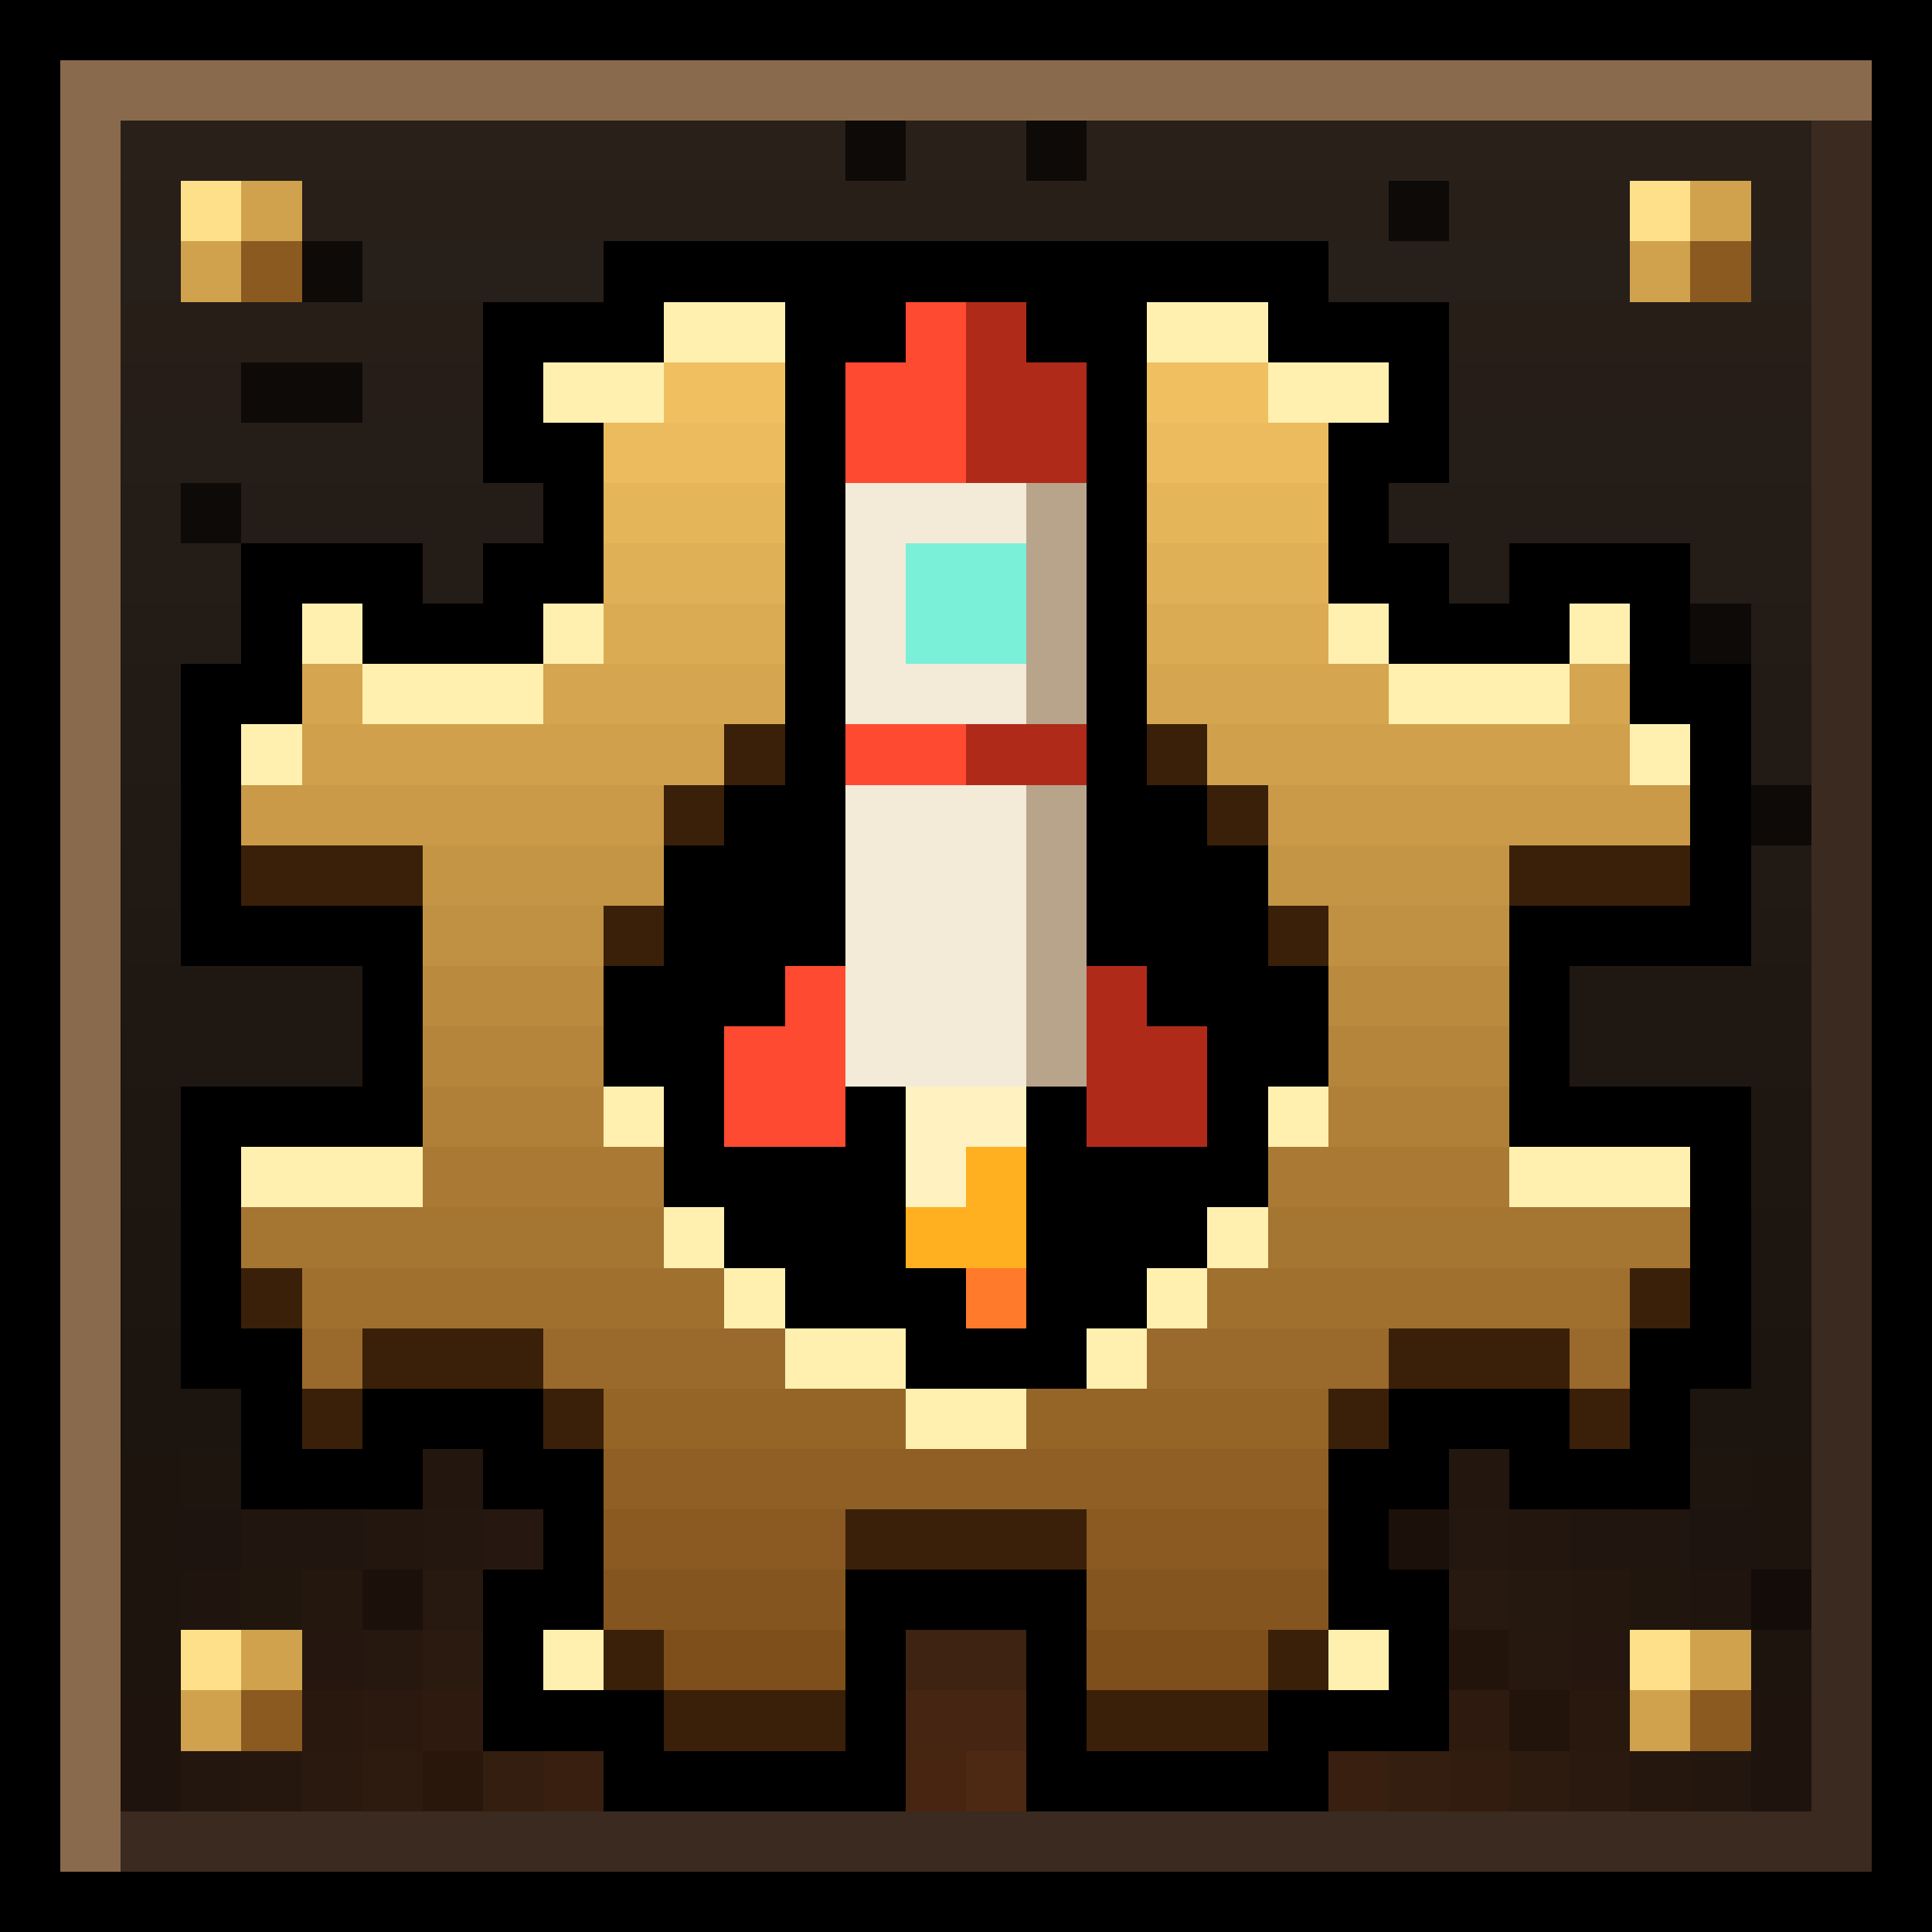
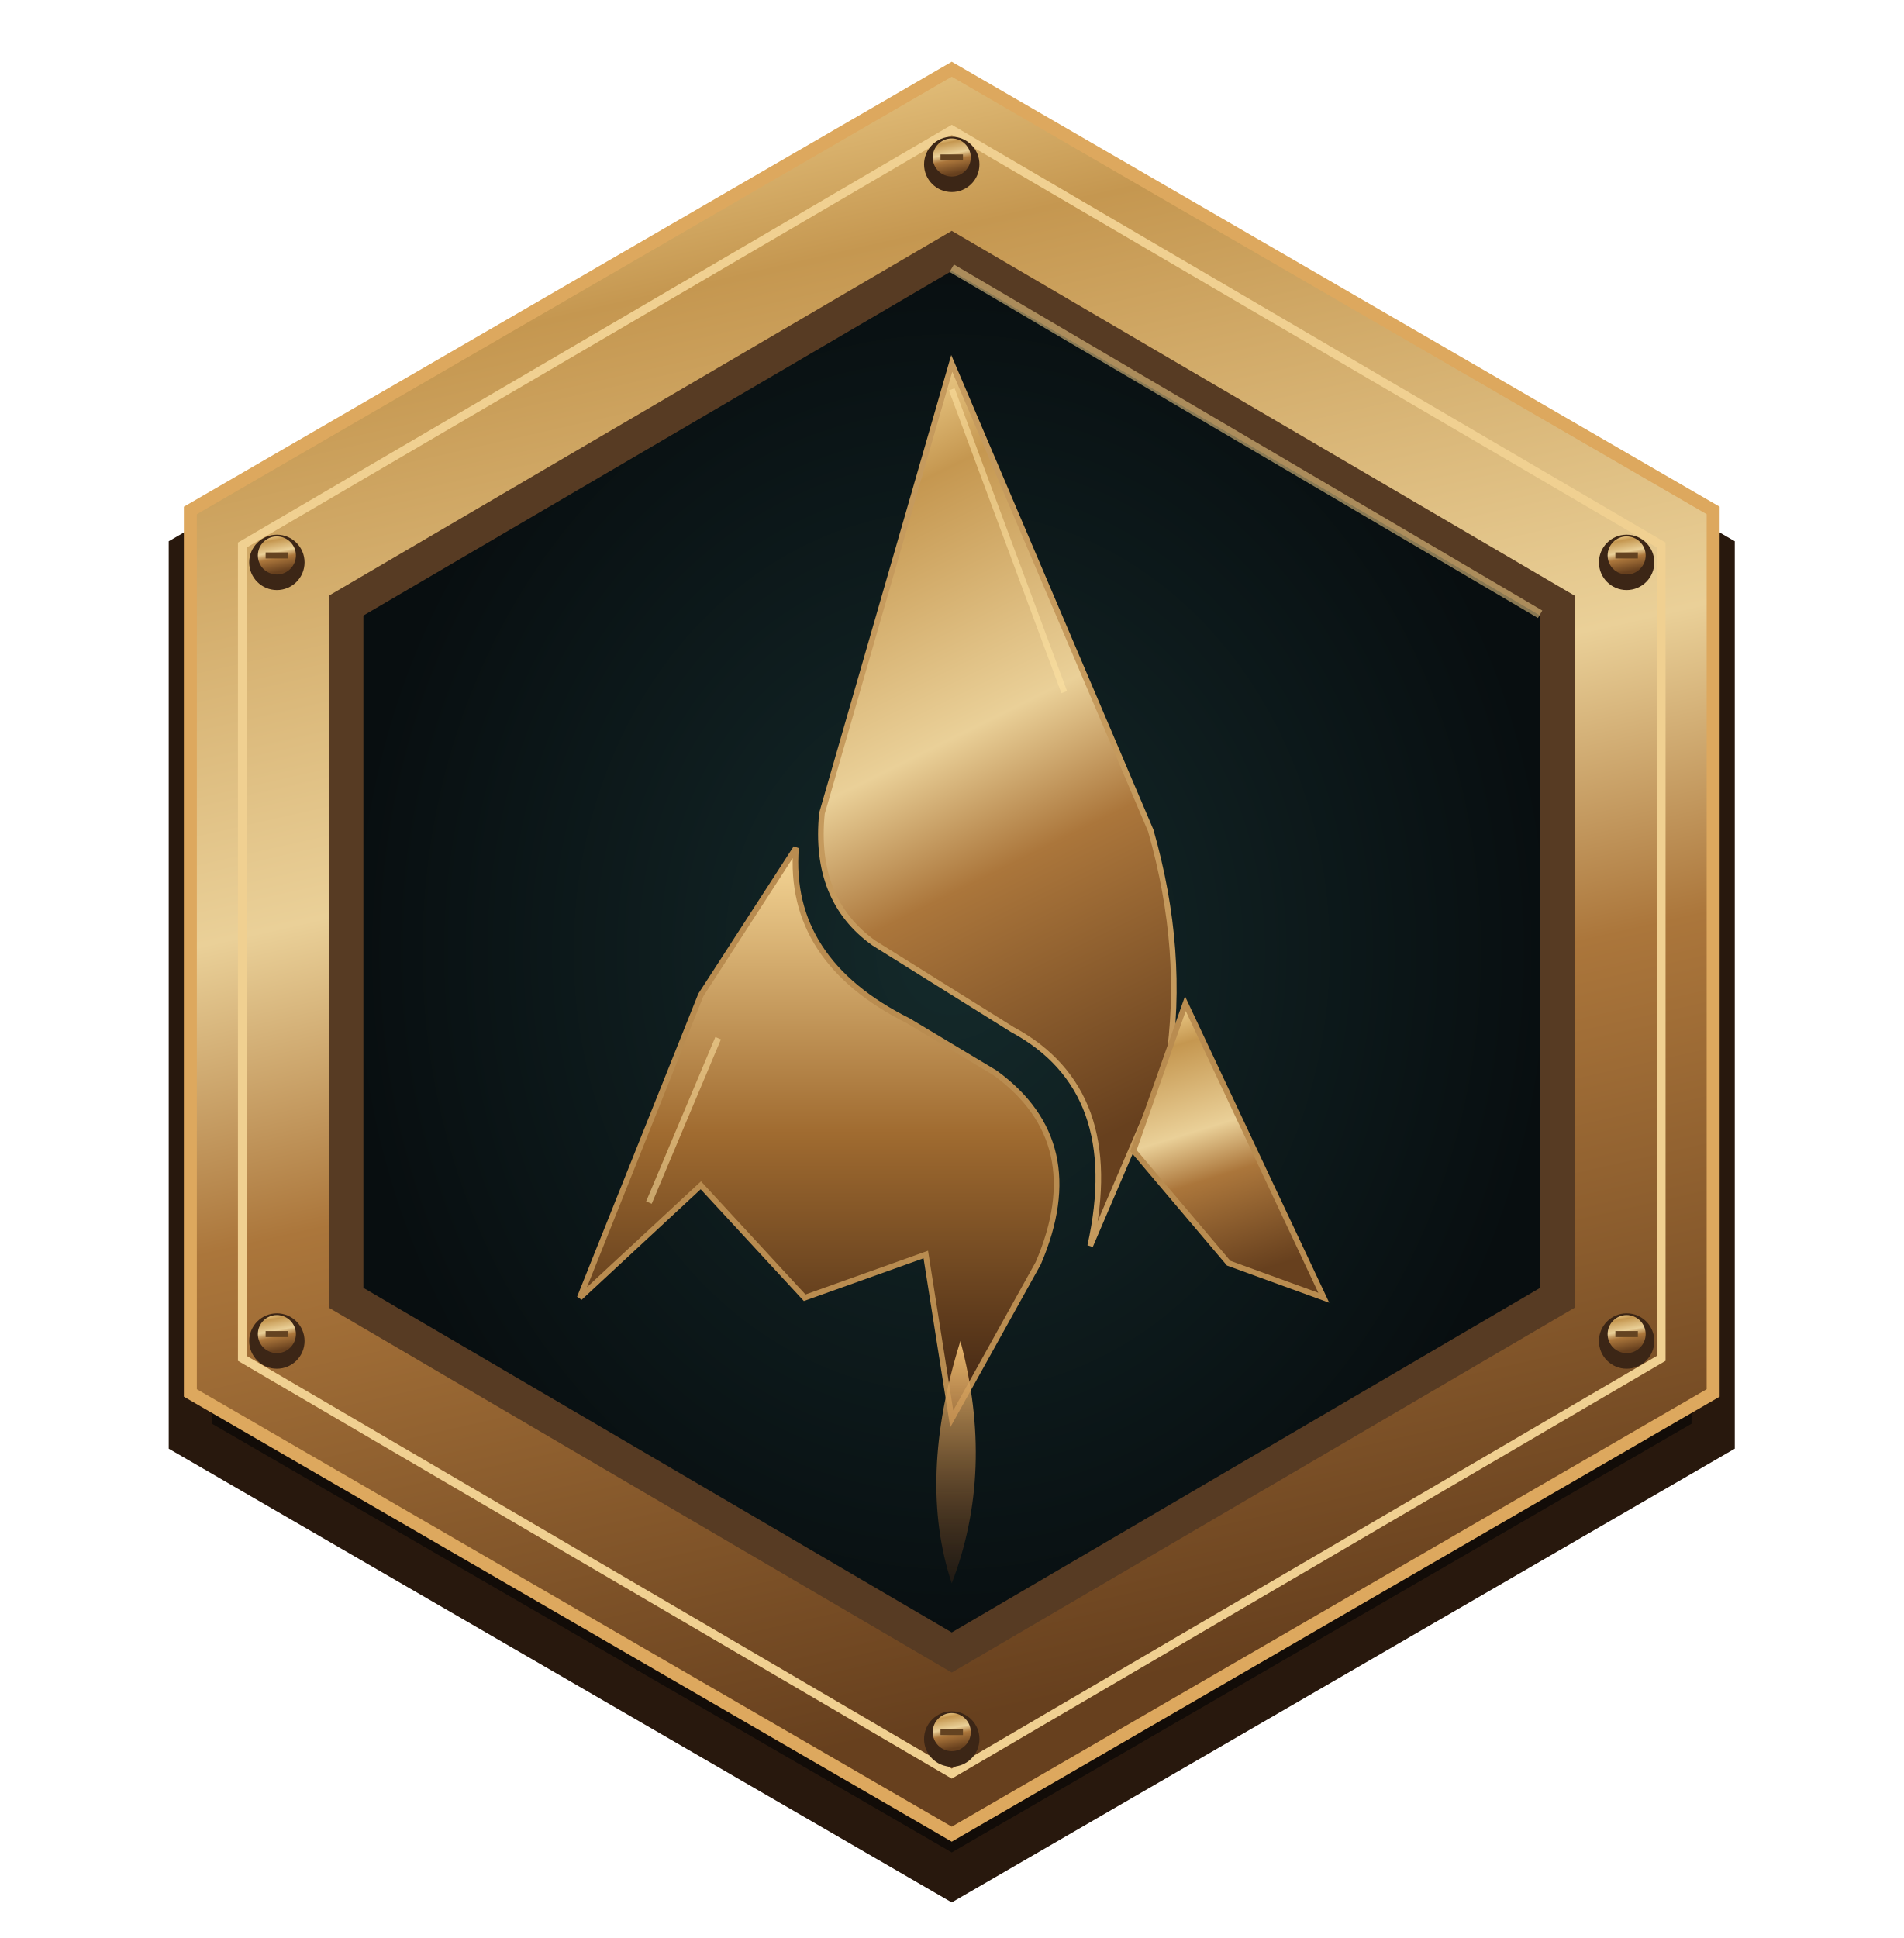
- <svg xmlns="http://www.w3.org/2000/svg" viewBox="0 0 32 32" width="256" height="256" shape-rendering="crispEdges" role="img" aria-label="Shiptorio">
-   <path fill="#000000" d="M0 0h32v1h-32zM0 1h1v1h-1zM31 1h1v1h-1zM0 2h1v1h-1zM31 2h1v1h-1zM0 3h1v1h-1zM31 3h1v1h-1zM0 4h1v1h-1zM10 4h12v1h-12zM31 4h1v1h-1zM0 5h1v1h-1zM8 5h3v1h-3zM13 5h2v1h-2zM17 5h2v1h-2zM21 5h3v1h-3zM31 5h1v1h-1zM0 6h1v1h-1zM8 6h1v1h-1zM13 6h1v1h-1zM18 6h1v1h-1zM23 6h1v1h-1zM31 6h1v1h-1zM0 7h1v1h-1zM8 7h2v1h-2zM13 7h1v1h-1zM18 7h1v1h-1zM22 7h2v1h-2zM31 7h1v1h-1zM0 8h1v1h-1zM9 8h1v1h-1zM13 8h1v1h-1zM18 8h1v1h-1zM22 8h1v1h-1zM31 8h1v1h-1zM0 9h1v1h-1zM4 9h3v1h-3zM8 9h2v1h-2zM13 9h1v1h-1zM18 9h1v1h-1zM22 9h2v1h-2zM25 9h3v1h-3zM31 9h1v1h-1zM0 10h1v1h-1zM4 10h1v1h-1zM6 10h3v1h-3zM13 10h1v1h-1zM18 10h1v1h-1zM23 10h3v1h-3zM27 10h1v1h-1zM31 10h1v1h-1zM0 11h1v1h-1zM3 11h2v1h-2zM13 11h1v1h-1zM18 11h1v1h-1zM27 11h2v1h-2zM31 11h1v1h-1zM0 12h1v1h-1zM3 12h1v1h-1zM13 12h1v1h-1zM18 12h1v1h-1zM28 12h1v1h-1zM31 12h1v1h-1zM0 13h1v1h-1zM3 13h1v1h-1zM12 13h2v1h-2zM18 13h2v1h-2zM28 13h1v1h-1zM31 13h1v1h-1zM0 14h1v1h-1zM3 14h1v1h-1zM11 14h3v1h-3zM18 14h3v1h-3zM28 14h1v1h-1zM31 14h1v1h-1zM0 15h1v1h-1zM3 15h4v1h-4zM11 15h3v1h-3zM18 15h3v1h-3zM25 15h4v1h-4zM31 15h1v1h-1zM0 16h1v1h-1zM6 16h1v1h-1zM10 16h3v1h-3zM19 16h3v1h-3zM25 16h1v1h-1zM31 16h1v1h-1zM0 17h1v1h-1zM6 17h1v1h-1zM10 17h2v1h-2zM20 17h2v1h-2zM25 17h1v1h-1zM31 17h1v1h-1zM0 18h1v1h-1zM3 18h4v1h-4zM11 18h1v1h-1zM14 18h1v1h-1zM17 18h1v1h-1zM20 18h1v1h-1zM25 18h4v1h-4zM31 18h1v1h-1zM0 19h1v1h-1zM3 19h1v1h-1zM11 19h4v1h-4zM17 19h4v1h-4zM28 19h1v1h-1zM31 19h1v1h-1zM0 20h1v1h-1zM3 20h1v1h-1zM12 20h3v1h-3zM17 20h3v1h-3zM28 20h1v1h-1zM31 20h1v1h-1zM0 21h1v1h-1zM3 21h1v1h-1zM13 21h3v1h-3zM17 21h2v1h-2zM28 21h1v1h-1zM31 21h1v1h-1zM0 22h1v1h-1zM3 22h2v1h-2zM15 22h3v1h-3zM27 22h2v1h-2zM31 22h1v1h-1zM0 23h1v1h-1zM4 23h1v1h-1zM6 23h3v1h-3zM23 23h3v1h-3zM27 23h1v1h-1zM31 23h1v1h-1zM0 24h1v1h-1zM4 24h3v1h-3zM8 24h2v1h-2zM22 24h2v1h-2zM25 24h3v1h-3zM31 24h1v1h-1zM0 25h1v1h-1zM9 25h1v1h-1zM22 25h1v1h-1zM31 25h1v1h-1zM0 26h1v1h-1zM8 26h2v1h-2zM14 26h4v1h-4zM22 26h2v1h-2zM31 26h1v1h-1zM0 27h1v1h-1zM8 27h1v1h-1zM14 27h1v1h-1zM17 27h1v1h-1zM23 27h1v1h-1zM31 27h1v1h-1zM0 28h1v1h-1zM8 28h3v1h-3zM14 28h1v1h-1zM17 28h1v1h-1zM21 28h3v1h-3zM31 28h1v1h-1zM0 29h1v1h-1zM10 29h5v1h-5zM17 29h5v1h-5zM31 29h1v1h-1zM0 30h1v1h-1zM31 30h1v1h-1zM0 31h32v1h-32z" />
-   <path fill="#8a6a4c" d="M1 1h30v1h-30zM1 2h1v1h-1zM1 3h1v1h-1zM1 4h1v1h-1zM1 5h1v1h-1zM1 6h1v1h-1zM1 7h1v1h-1zM1 8h1v1h-1zM1 9h1v1h-1zM1 10h1v1h-1zM1 11h1v1h-1zM1 12h1v1h-1zM1 13h1v1h-1zM1 14h1v1h-1zM1 15h1v1h-1zM1 16h1v1h-1zM1 17h1v1h-1zM1 18h1v1h-1zM1 19h1v1h-1zM1 20h1v1h-1zM1 21h1v1h-1zM1 22h1v1h-1zM1 23h1v1h-1zM1 24h1v1h-1zM1 25h1v1h-1zM1 26h1v1h-1zM1 27h1v1h-1zM1 28h1v1h-1zM1 29h1v1h-1zM1 30h1v1h-1z" />
-   <path fill="#3a2a20" d="M30 2h1v1h-1zM30 3h1v1h-1zM30 4h1v1h-1zM30 5h1v1h-1zM30 6h1v1h-1zM30 7h1v1h-1zM30 8h1v1h-1zM30 9h1v1h-1zM30 10h1v1h-1zM30 11h1v1h-1zM30 12h1v1h-1zM30 13h1v1h-1zM30 14h1v1h-1zM30 15h1v1h-1zM30 16h1v1h-1zM30 17h1v1h-1zM30 18h1v1h-1zM30 19h1v1h-1zM30 20h1v1h-1zM30 21h1v1h-1zM30 22h1v1h-1zM30 23h1v1h-1zM30 24h1v1h-1zM30 25h1v1h-1zM30 26h1v1h-1zM30 27h1v1h-1zM30 28h1v1h-1zM30 29h1v1h-1zM2 30h29v1h-29z" />
-   <path fill="#fff0b0" d="M11 5h2v1h-2zM19 5h2v1h-2zM9 6h2v1h-2zM21 6h2v1h-2zM5 10h1v1h-1zM9 10h1v1h-1zM22 10h1v1h-1zM26 10h1v1h-1zM6 11h3v1h-3zM23 11h3v1h-3zM4 12h1v1h-1zM27 12h1v1h-1zM10 18h1v1h-1zM21 18h1v1h-1zM4 19h3v1h-3zM25 19h3v1h-3zM11 20h1v1h-1zM20 20h1v1h-1zM12 21h1v1h-1zM19 21h1v1h-1zM13 22h2v1h-2zM18 22h1v1h-1zM15 23h2v1h-2zM9 27h1v1h-1zM22 27h1v1h-1z" />
-   <path fill="#3a2008" d="M12 12h1v1h-1zM19 12h1v1h-1zM11 13h1v1h-1zM20 13h1v1h-1zM4 14h3v1h-3zM25 14h3v1h-3zM10 15h1v1h-1zM21 15h1v1h-1zM4 21h1v1h-1zM27 21h1v1h-1zM6 22h3v1h-3zM23 22h3v1h-3zM5 23h1v1h-1zM9 23h1v1h-1zM22 23h1v1h-1zM26 23h1v1h-1zM14 25h4v1h-4zM10 27h1v1h-1zM21 27h1v1h-1zM11 28h3v1h-3zM18 28h3v1h-3z" />
-   <path fill="#f4ead8" d="M14 8h3v1h-3zM14 9h1v1h-1zM14 10h1v1h-1zM14 11h3v1h-3zM14 13h3v1h-3zM14 14h3v1h-3zM14 15h3v1h-3zM14 16h3v1h-3zM14 17h3v1h-3z" />
-   <path fill="#b8a48a" d="M17 8h1v1h-1zM17 9h1v1h-1zM17 10h1v1h-1zM17 11h1v1h-1zM17 13h1v1h-1zM17 14h1v1h-1zM17 15h1v1h-1zM17 16h1v1h-1zM17 17h1v1h-1z" />
-   <path fill="#0e0a08" d="M14 2h1v1h-1zM17 2h1v1h-1zM23 3h1v1h-1zM5 4h1v1h-1zM4 6h2v1h-2zM3 8h1v1h-1zM28 10h1v1h-1zM29 13h1v1h-1z" />
-   <path fill="#d0a24e" d="M4 3h1v1h-1zM28 3h1v1h-1zM3 4h1v1h-1zM27 4h1v1h-1zM4 27h1v1h-1zM28 27h1v1h-1zM3 28h1v1h-1zM27 28h1v1h-1z" />
-   <path fill="#ff4a32" d="M15 5h1v1h-1zM14 6h2v1h-2zM14 7h2v1h-2zM14 12h2v1h-2zM13 16h1v1h-1zM12 17h2v1h-2zM12 18h2v1h-2z" />
-   <path fill="#b02a1a" d="M16 5h1v1h-1zM16 6h2v1h-2zM16 7h2v1h-2zM16 12h2v1h-2zM18 16h1v1h-1zM18 17h2v1h-2zM18 18h2v1h-2z" />
-   <path fill="#1d140e" d="M2 24h1v1h-1zM29 24h1v1h-1zM2 25h1v1h-1zM29 25h1v1h-1zM2 26h1v1h-1zM2 27h1v1h-1zM29 27h1v1h-1z" />
-   <path fill="#281f19" d="M2 3h1v1h-1zM5 3h18v1h-18zM24 3h3v1h-3zM29 3h1v1h-1z" />
-   <path fill="#ffe08a" d="M3 3h1v1h-1zM27 3h1v1h-1zM3 27h1v1h-1zM27 27h1v1h-1z" />
-   <path fill="#271f19" d="M2 4h1v1h-1zM6 4h4v1h-4zM22 4h5v1h-5zM29 4h1v1h-1z" />
-   <path fill="#8a5a20" d="M4 4h1v1h-1zM28 4h1v1h-1zM4 28h1v1h-1zM28 28h1v1h-1z" />
-   <path fill="#241c16" d="M2 9h2v1h-2zM7 9h1v1h-1zM24 9h1v1h-1zM28 9h2v1h-2z" />
-   <path fill="#221a15" d="M2 11h1v1h-1zM29 11h1v1h-1zM2 12h1v1h-1zM29 12h1v1h-1z" />
-   <path fill="#d5a550" d="M5 11h1v1h-1zM9 11h4v1h-4zM19 11h4v1h-4zM26 11h1v1h-1z" />
-   <path fill="#1c1510" d="M2 20h1v1h-1zM29 20h1v1h-1zM2 21h1v1h-1zM29 21h1v1h-1z" />
-   <path fill="#1b140f" d="M2 22h1v1h-1zM29 22h1v1h-1zM2 23h1v1h-1zM29 23h1v1h-1z" />
-   <path fill="#9a6a2c" d="M5 22h1v1h-1zM9 22h4v1h-4zM19 22h4v1h-4zM26 22h1v1h-1z" />
-   <path fill="#29201a" d="M2 2h12v1h-12zM15 2h2v1h-2zM18 2h12v1h-12z" />
-   <path fill="#261d18" d="M2 6h2v1h-2zM6 6h2v1h-2zM24 6h6v1h-6z" />
-   <path fill="#241c17" d="M2 8h1v1h-1zM4 8h5v1h-5zM23 8h7v1h-7z" />
-   <path fill="#271e18" d="M2 5h6v1h-6zM24 5h6v1h-6z" />
-   <path fill="#f0c060" d="M11 6h2v1h-2zM19 6h2v1h-2z" />
-   <path fill="#251d17" d="M2 7h6v1h-6zM24 7h6v1h-6z" />
-   <path fill="#ebbb5d" d="M10 7h3v1h-3zM19 7h3v1h-3z" />
-   <path fill="#e5b559" d="M10 8h3v1h-3zM19 8h3v1h-3z" />
-   <path fill="#e0b056" d="M10 9h3v1h-3zM19 9h3v1h-3z" />
-   <path fill="#7af0d8" d="M15 9h2v1h-2zM15 10h2v1h-2z" />
-   <path fill="#231b16" d="M2 10h2v1h-2zM29 10h1v1h-1z" />
-   <path fill="#dbab53" d="M10 10h3v1h-3zM19 10h3v1h-3z" />
-   <path fill="#d0a04c" d="M5 12h7v1h-7zM20 12h7v1h-7z" />
-   <path fill="#ca9a49" d="M4 13h7v1h-7zM21 13h7v1h-7z" />
-   <path fill="#201914" d="M2 14h1v1h-1zM29 14h1v1h-1z" />
-   <path fill="#c59546" d="M7 14h4v1h-4zM21 14h4v1h-4z" />
-   <path fill="#201813" d="M2 15h1v1h-1zM29 15h1v1h-1z" />
-   <path fill="#c09043" d="M7 15h3v1h-3zM22 15h3v1h-3z" />
-   <path fill="#1f1812" d="M2 16h4v1h-4zM26 16h4v1h-4z" />
-   <path fill="#ba8a3f" d="M7 16h3v1h-3zM22 16h3v1h-3z" />
-   <path fill="#1e1712" d="M2 17h4v1h-4zM26 17h4v1h-4z" />
-   <path fill="#b5853c" d="M7 17h3v1h-3zM22 17h3v1h-3z" />
-   <path fill="#1e1611" d="M2 18h1v1h-1zM29 18h1v1h-1z" />
-   <path fill="#b08039" d="M7 18h3v1h-3zM22 18h3v1h-3z" />
-   <path fill="#fff2c0" d="M15 18h2v1h-2zM15 19h1v1h-1z" />
-   <path fill="#1d1611" d="M2 19h1v1h-1zM29 19h1v1h-1z" />
-   <path fill="#aa7a35" d="M7 19h4v1h-4zM21 19h4v1h-4z" />
-   <path fill="#ffb020" d="M16 19h1v1h-1zM15 20h2v1h-2z" />
-   <path fill="#a57532" d="M4 20h7v1h-7zM21 20h7v1h-7z" />
-   <path fill="#a0702f" d="M5 21h7v1h-7zM20 21h7v1h-7z" />
-   <path fill="#1c140f" d="M3 23h1v1h-1zM28 23h1v1h-1z" />
-   <path fill="#956528" d="M10 23h5v1h-5zM17 23h5v1h-5z" />
-   <path fill="#1e150e" d="M3 24h1v1h-1zM28 24h1v1h-1z" />
-   <path fill="#22160f" d="M7 24h1v1h-1zM24 24h1v1h-1z" />
-   <path fill="#1e140f" d="M3 25h1v1h-1zM28 25h1v1h-1z" />
-   <path fill="#20150f" d="M4 25h1v1h-1zM27 25h1v1h-1z" />
-   <path fill="#21160f" d="M5 25h1v1h-1zM26 25h1v1h-1z" />
-   <path fill="#23160f" d="M6 25h1v1h-1zM25 25h1v1h-1z" />
-   <path fill="#24170f" d="M7 25h1v1h-1zM24 25h1v1h-1z" />
-   <path fill="#8a5a22" d="M10 25h4v1h-4zM18 25h4v1h-4z" />
-   <path fill="#1f150e" d="M3 26h1v1h-1zM28 26h1v1h-1z" />
-   <path fill="#21160e" d="M4 26h1v1h-1zM27 26h1v1h-1z" />
-   <path fill="#23170e" d="M5 26h1v1h-1zM26 26h1v1h-1z" />
-   <path fill="#27190f" d="M7 26h1v1h-1zM24 26h1v1h-1z" />
-   <path fill="#85551f" d="M10 26h4v1h-4zM18 26h4v1h-4z" />
-   <path fill="#25170f" d="M5 27h1v1h-1zM26 27h1v1h-1z" />
-   <path fill="#27180f" d="M6 27h1v1h-1zM25 27h1v1h-1z" />
-   <path fill="#7f4f1b" d="M11 27h3v1h-3zM18 27h3v1h-3z" />
-   <path fill="#1f130d" d="M2 28h1v1h-1zM29 28h1v1h-1z" />
-   <path fill="#28180e" d="M5 28h1v1h-1zM26 28h1v1h-1z" />
-   <path fill="#2e1a0f" d="M7 28h1v1h-1zM24 28h1v1h-1z" />
-   <path fill="#1f140d" d="M2 29h1v1h-1zM29 29h1v1h-1z" />
-   <path fill="#22160e" d="M3 29h1v1h-1zM28 29h1v1h-1z" />
-   <path fill="#26170e" d="M4 29h1v1h-1zM27 29h1v1h-1z" />
-   <path fill="#2a190f" d="M5 29h1v1h-1zM26 29h1v1h-1z" />
-   <path fill="#2d1b0f" d="M6 29h1v1h-1zM25 29h1v1h-1z" />
-   <path fill="#341e10" d="M8 29h1v1h-1zM23 29h1v1h-1z" />
-   <path fill="#381f10" d="M9 29h1v1h-1zM22 29h1v1h-1z" />
-   <path fill="#211914" d="M2 13h1v1h-1z" />
-   <path fill="#ff7a2a" d="M16 21h1v1h-1z" />
-   <path fill="#8f5f25" d="M10 24h12v1h-12z" />
-   <path fill="#261810" d="M8 25h1v1h-1z" />
-   <path fill="#1b100a" d="M23 25h1v1h-1z" />
-   <path fill="#1c100a" d="M6 26h1v1h-1z" />
-   <path fill="#25180f" d="M25 26h1v1h-1z" />
-   <path fill="#130c09" d="M29 26h1v1h-1z" />
-   <path fill="#2a1a0f" d="M7 27h1v1h-1z" />
-   <path fill="#3e2312" d="M15 27h2v1h-2z" />
-   <path fill="#22130b" d="M24 27h1v1h-1z" />
-   <path fill="#2b190f" d="M6 28h1v1h-1z" />
-   <path fill="#462612" d="M15 28h2v1h-2z" />
-   <path fill="#23140b" d="M25 28h1v1h-1z" />
-   <path fill="#2a170c" d="M7 29h1v1h-1z" />
-   <path fill="#472510" d="M15 29h1v1h-1z" />
-   <path fill="#4d2913" d="M16 29h1v1h-1z" />
-   <path fill="#311c0f" d="M24 29h1v1h-1z" />
+ <svg xmlns="http://www.w3.org/2000/svg" viewBox="0 0 220 224" role="img">
+   <defs>
+     <linearGradient id="brass" x2=".2" y2="1">
+       <stop stop-color="#ffe4a3" />
+       <stop offset=".18" stop-color="#c59750" />
+       <stop offset=".48" stop-color="#ead098" />
+       <stop offset=".65" stop-color="#ab763b" />
+       <stop offset="1" stop-color="#67401e" />
+     </linearGradient>
+     <linearGradient id="face" x2=".25" y2="1">
+       <stop stop-color="#fff2d3" />
+       <stop offset=".42" stop-color="#f1dbaf" />
+       <stop offset=".76" stop-color="#dfbe88" />
+       <stop offset="1" stop-color="#b98c51" />
+     </linearGradient>
+     <linearGradient id="edge" x2="0" y2="1">
+       <stop stop-color="#f6d797" />
+       <stop offset=".5" stop-color="#a06b30" />
+       <stop offset="1" stop-color="#3b2111" />
+     </linearGradient>
+     <radialGradient id="enamel">
+       <stop stop-color="#142a2b" />
+       <stop offset="1" stop-color="#080e10" />
+     </radialGradient>
+     <linearGradient id="ember" x2="0" y2="1">
+       <stop stop-color="#e9b76d" />
+       <stop offset="1" stop-color="#773e18" stop-opacity=".2" />
+     </linearGradient>
+   </defs>
+   <path d="M110 8 198 59 198 161 110 212 22 161 22 59Z" transform="translate(0 5)" fill="#120c08" stroke="#28180d" stroke-width="5" />
+   <path d="M110 8 198 59 198 161 110 212 22 161 22 59Z" fill="url(#brass)" stroke="#dda85e" stroke-width="1.5" />
+   <path d="M110 15 192 63 192 157 110 205 28 157 28 63Z" fill="none" stroke="#f0d091" stroke-width="1" />
+   <path d="M110 29 180 70 180 150 110 191 40 150 40 70Z" fill="url(#enamel)" stroke="#573b23" stroke-width="4" />
+   <path d="M110 31 178 71" fill="none" stroke="#f0ce89" opacity=".55" />
+   <path d="M110 42 L133 96 Q137 110 135 123 L126 144 Q130 126 117 119 L101 109 Q94 104 95 94 Z" fill="url(#brass)" stroke="#c59a5d" stroke-width=".65" />
+   <path d="M92 98 Q91 111 105 118 L115 124 Q126 132 120 146 L110 164 L107 145 L93 150 L81 137 L67 150 L81 115 Z" fill="url(#edge)" stroke="#b98c50" stroke-width=".65" />
+   <path d="M137 116 L153 150 L142 146 L131 133 Z" fill="url(#brass)" stroke="#b98c50" stroke-width=".65" />
+   <path d="M111 155 Q115 170 110 183 Q106 171 111 155" fill="url(#ember)" />
+   <path d="M110 45 L123 80 M83 120 L75 139" stroke="#ffe3a3" stroke-width=".7" opacity=".55" />
+   <g transform="translate(110 19)">
+     <circle r="3.2" fill="#3c2616" />
+     <circle cy="-.8" r="2.2" fill="url(#brass)" />
+     <path d="M-1.3 -.8h2.6" stroke="#644321" stroke-width=".7" />
+   </g>
+   <g transform="translate(188 65)">
+     <circle r="3.2" fill="#3c2616" />
+     <circle cy="-.8" r="2.2" fill="url(#brass)" />
+     <path d="M-1.3 -.8h2.6" stroke="#644321" stroke-width=".7" />
+   </g>
+   <g transform="translate(188 155)">
+     <circle r="3.2" fill="#3c2616" />
+     <circle cy="-.8" r="2.2" fill="url(#brass)" />
+     <path d="M-1.3 -.8h2.6" stroke="#644321" stroke-width=".7" />
+   </g>
+   <g transform="translate(110 201)">
+     <circle r="3.2" fill="#3c2616" />
+     <circle cy="-.8" r="2.2" fill="url(#brass)" />
+     <path d="M-1.3 -.8h2.6" stroke="#644321" stroke-width=".7" />
+   </g>
+   <g transform="translate(32 155)">
+     <circle r="3.2" fill="#3c2616" />
+     <circle cy="-.8" r="2.2" fill="url(#brass)" />
+     <path d="M-1.3 -.8h2.6" stroke="#644321" stroke-width=".7" />
+   </g>
+   <g transform="translate(32 65)">
+     <circle r="3.2" fill="#3c2616" />
+     <circle cy="-.8" r="2.2" fill="url(#brass)" />
+     <path d="M-1.3 -.8h2.6" stroke="#644321" stroke-width=".7" />
+   </g>
</svg>
